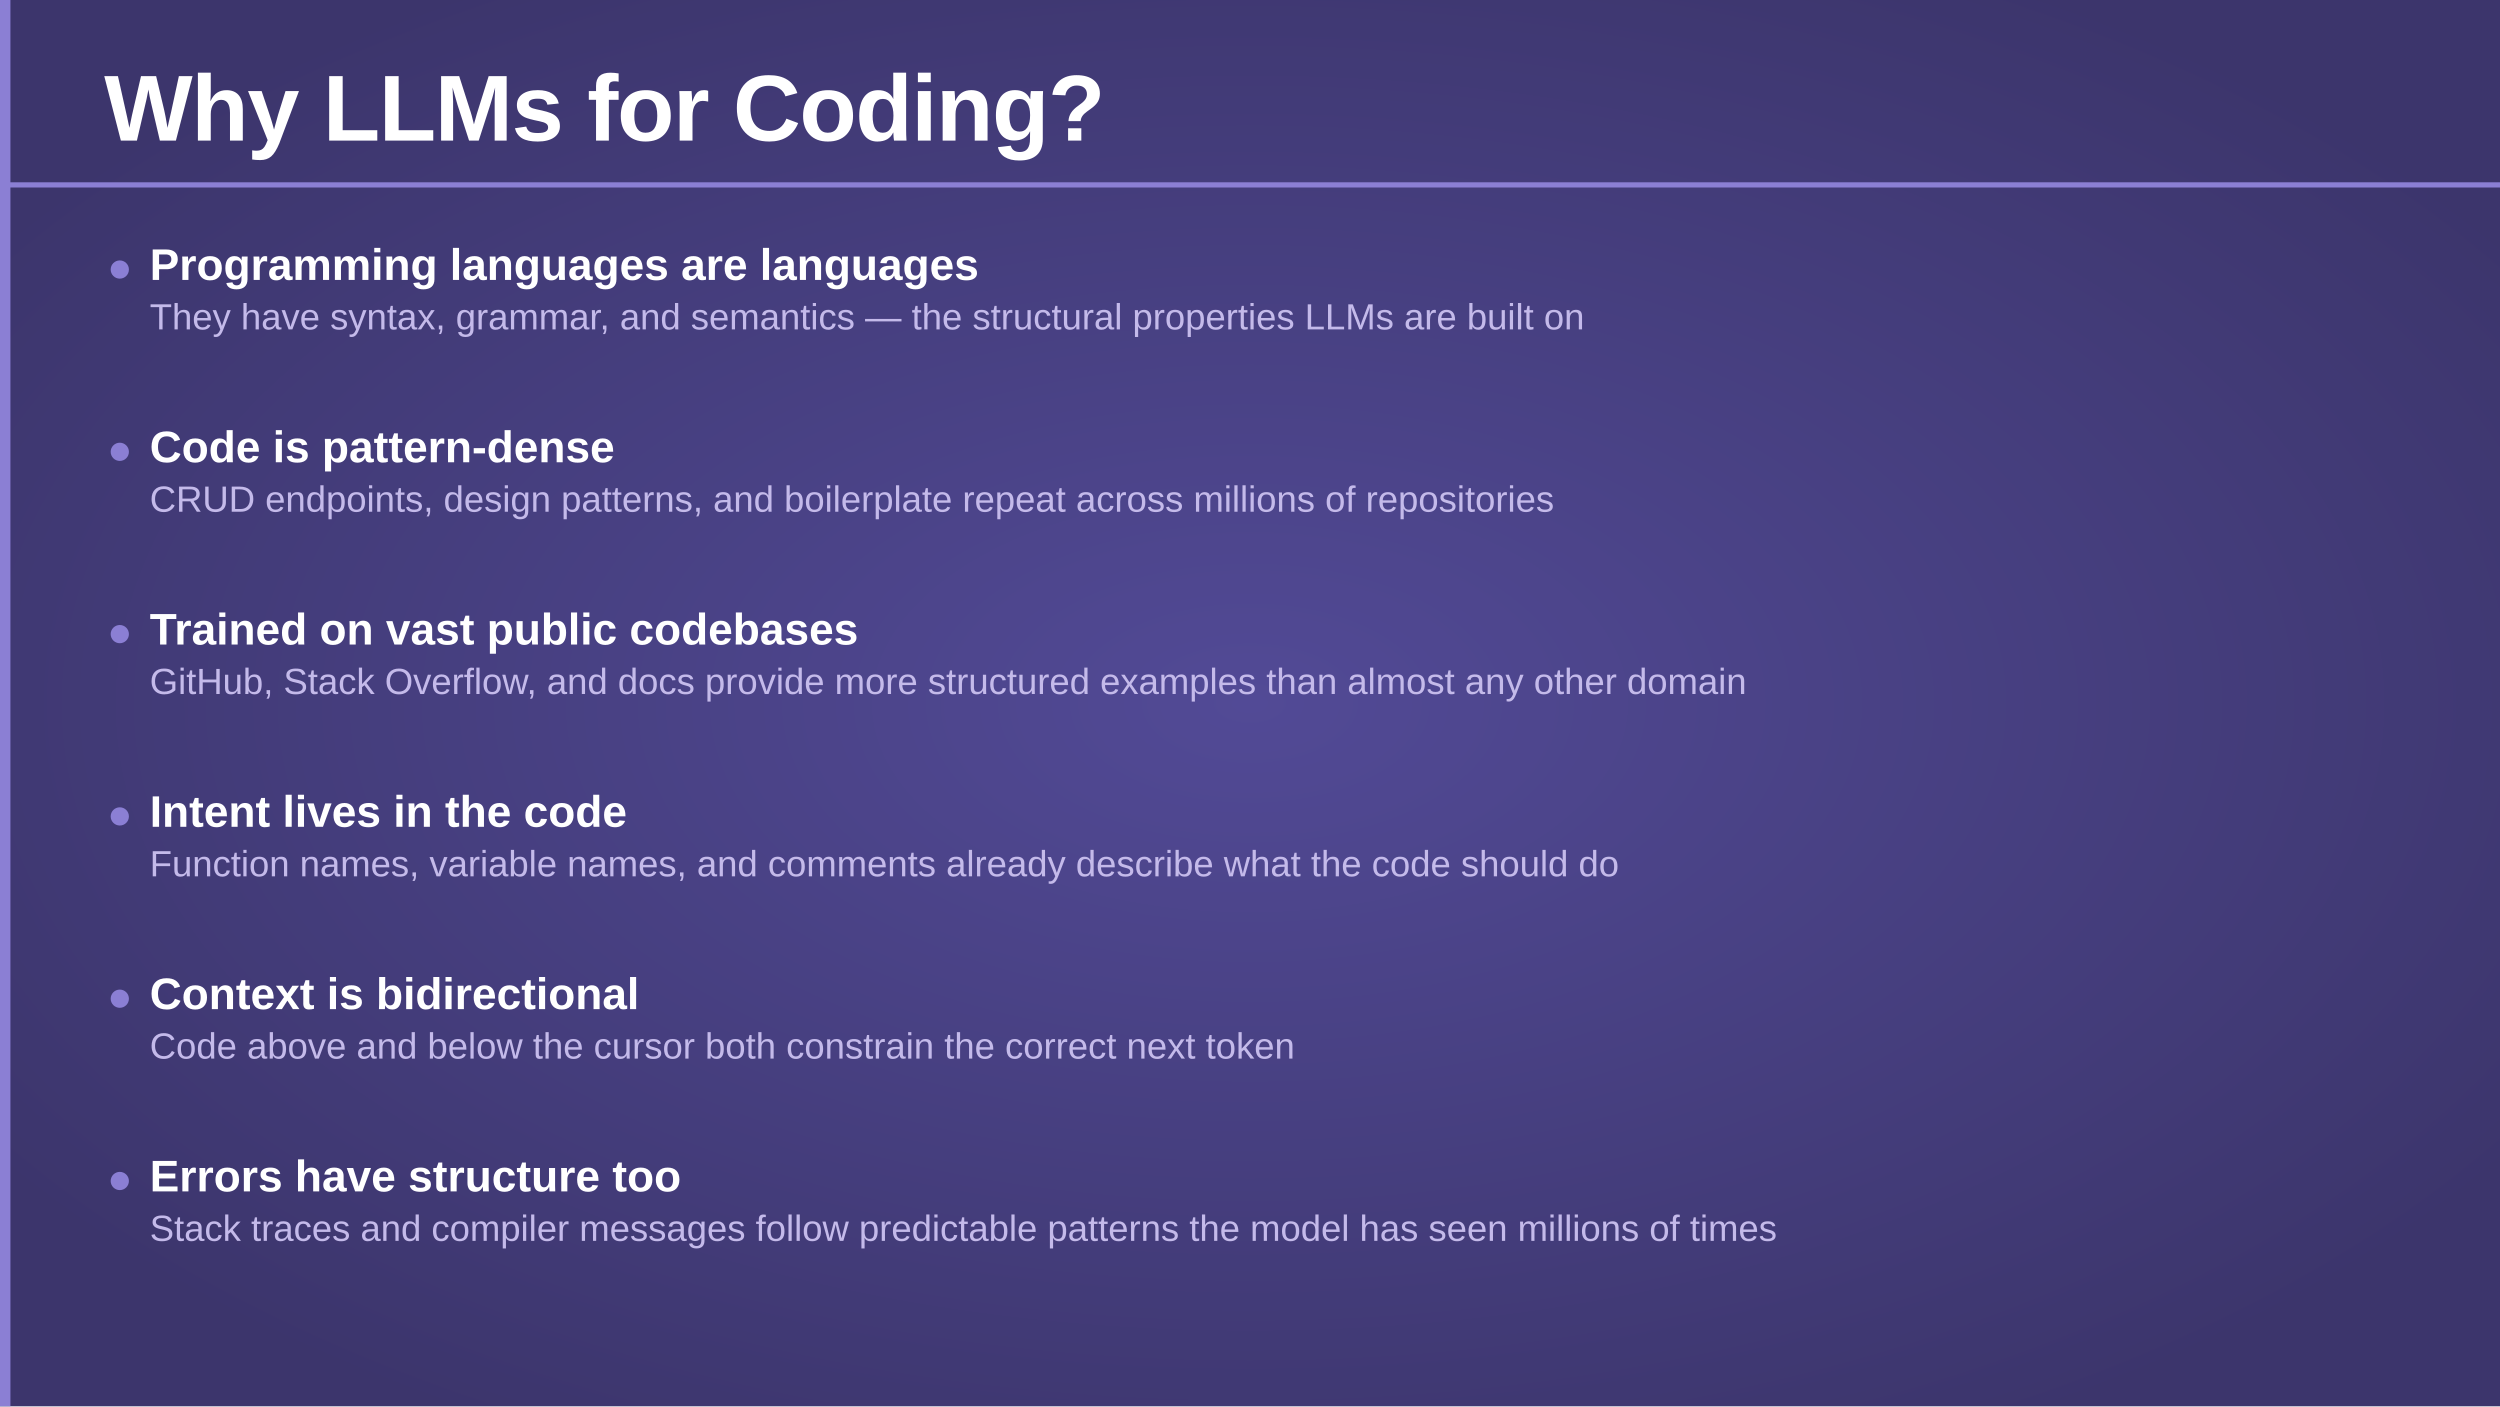
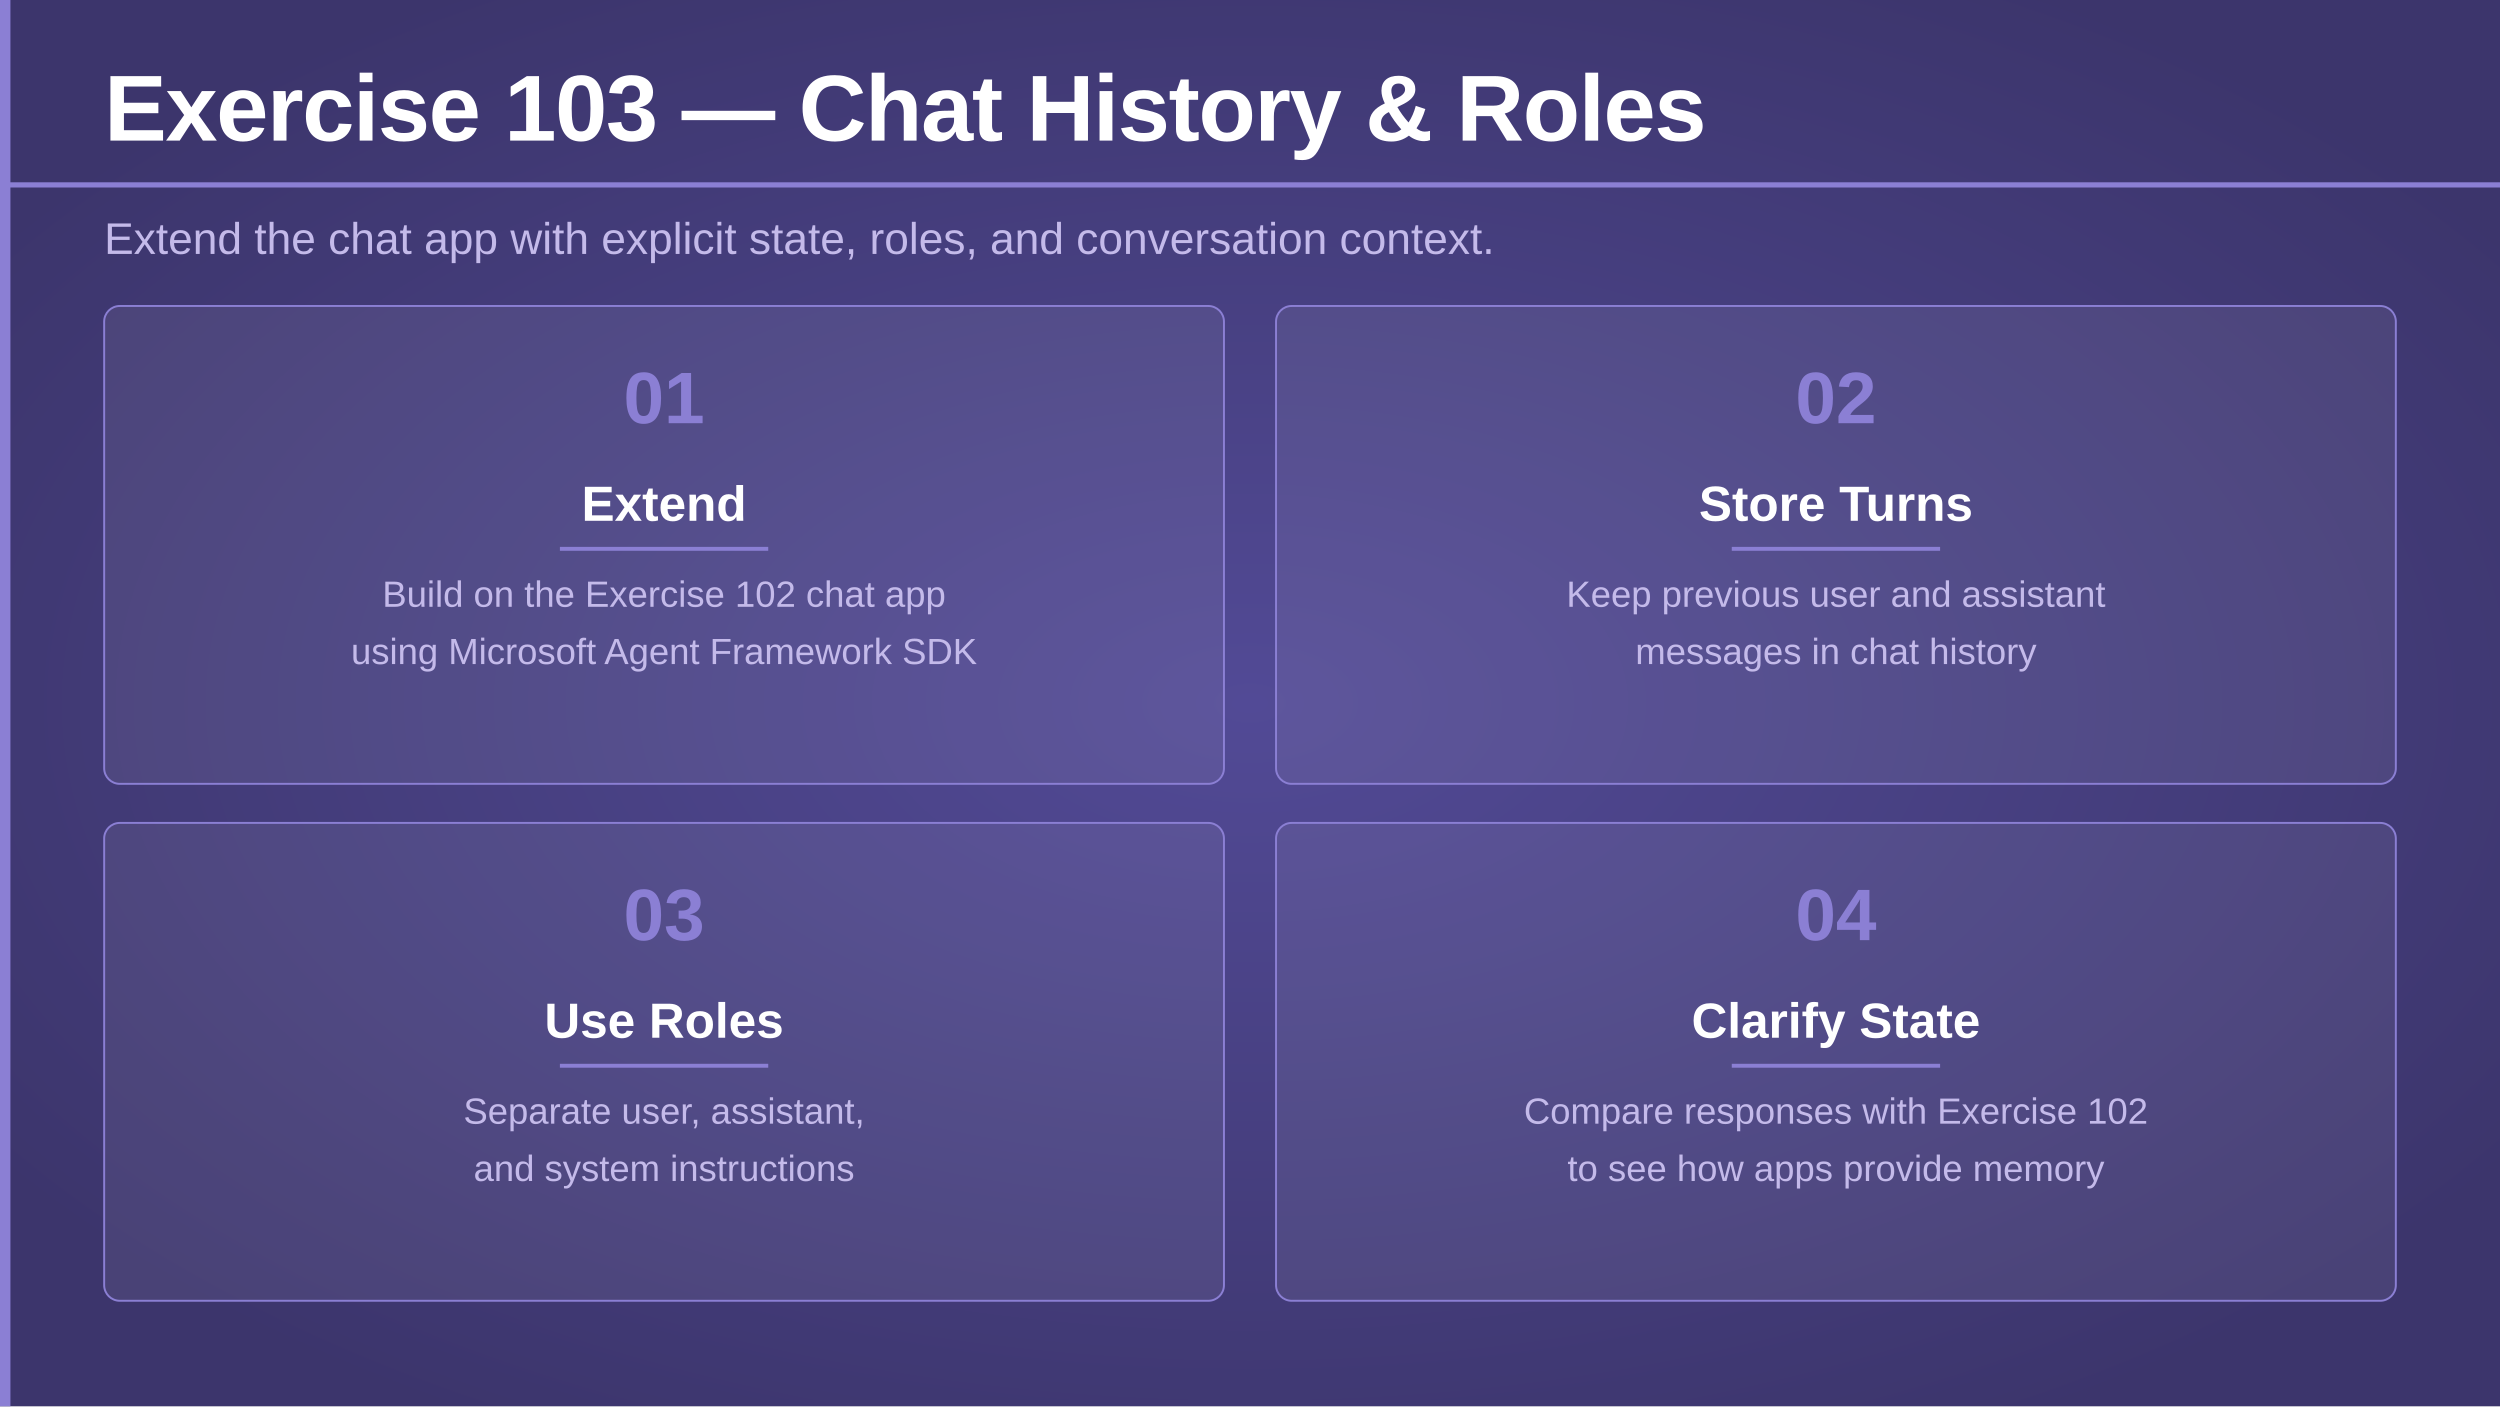
<svg xmlns="http://www.w3.org/2000/svg" viewBox="0 0 1920 1080" width="1920" height="1080">
  <defs>
    <radialGradient id="bgGlow" cx="50%" cy="50%" r="60%">
      <stop offset="0%" stop-color="#524a96" stop-opacity="1" />
      <stop offset="100%" stop-color="#3c356c" stop-opacity="1" />
    </radialGradient>
  </defs>
  <rect width="1920" height="1080" fill="url(#bgGlow)" />
  <rect x="0" y="0" width="8" height="1080" fill="#8b7fd4" />
-   <text x="80" y="108" font-family="'Segoe UI', 'Helvetica Neue', Arial, sans-serif" font-size="72" font-weight="700" fill="#ffffff" letter-spacing="-1">Why LLMs for Coding?</text>
+   <text x="80" y="108" font-family="'Segoe UI', 'Helvetica Neue', Arial, sans-serif" font-size="72" font-weight="700" fill="#ffffff" letter-spacing="-1">Exercise 103 — Chat History &amp; Roles</text>
  <rect x="0" y="140" width="1920" height="4" fill="#8b7fd4" />
-   <circle cx="92" cy="207" r="7" fill="#8b7fd4" />
-   <text x="115" y="215" font-family="'Segoe UI', 'Helvetica Neue', Arial, sans-serif" font-size="34" font-weight="600" fill="#ffffff">Programming languages are languages</text>
-   <text x="115" y="253" font-family="'Segoe UI', 'Helvetica Neue', Arial, sans-serif" font-size="28" font-weight="300" fill="#c4baea">They have syntax, grammar, and semantics — the structural properties LLMs are built on</text>
-   <circle cx="92" cy="347" r="7" fill="#8b7fd4" />
-   <text x="115" y="355" font-family="'Segoe UI', 'Helvetica Neue', Arial, sans-serif" font-size="34" font-weight="600" fill="#ffffff">Code is pattern-dense</text>
-   <text x="115" y="393" font-family="'Segoe UI', 'Helvetica Neue', Arial, sans-serif" font-size="28" font-weight="300" fill="#c4baea">CRUD endpoints, design patterns, and boilerplate repeat across millions of repositories</text>
-   <circle cx="92" cy="487" r="7" fill="#8b7fd4" />
-   <text x="115" y="495" font-family="'Segoe UI', 'Helvetica Neue', Arial, sans-serif" font-size="34" font-weight="600" fill="#ffffff">Trained on vast public codebases</text>
-   <text x="115" y="533" font-family="'Segoe UI', 'Helvetica Neue', Arial, sans-serif" font-size="28" font-weight="300" fill="#c4baea">GitHub, Stack Overflow, and docs provide more structured examples than almost any other domain</text>
-   <circle cx="92" cy="627" r="7" fill="#8b7fd4" />
-   <text x="115" y="635" font-family="'Segoe UI', 'Helvetica Neue', Arial, sans-serif" font-size="34" font-weight="600" fill="#ffffff">Intent lives in the code</text>
-   <text x="115" y="673" font-family="'Segoe UI', 'Helvetica Neue', Arial, sans-serif" font-size="28" font-weight="300" fill="#c4baea">Function names, variable names, and comments already describe what the code should do</text>
-   <circle cx="92" cy="767" r="7" fill="#8b7fd4" />
-   <text x="115" y="775" font-family="'Segoe UI', 'Helvetica Neue', Arial, sans-serif" font-size="34" font-weight="600" fill="#ffffff">Context is bidirectional</text>
-   <text x="115" y="813" font-family="'Segoe UI', 'Helvetica Neue', Arial, sans-serif" font-size="28" font-weight="300" fill="#c4baea">Code above and below the cursor both constrain the correct next token</text>
-   <circle cx="92" cy="907" r="7" fill="#8b7fd4" />
-   <text x="115" y="915" font-family="'Segoe UI', 'Helvetica Neue', Arial, sans-serif" font-size="34" font-weight="600" fill="#ffffff">Errors have structure too</text>
-   <text x="115" y="953" font-family="'Segoe UI', 'Helvetica Neue', Arial, sans-serif" font-size="28" font-weight="300" fill="#c4baea">Stack traces and compiler messages follow predictable patterns the model has seen millions of times</text>
+   <text x="80" y="195" font-family="'Segoe UI', 'Helvetica Neue', Arial, sans-serif" font-size="34" font-weight="300" fill="#c4baea">
+     Extend the chat app with explicit state, roles, and conversation context.
+   </text>
+   <rect x="80" y="235" width="860" height="367" rx="12" fill="#ffffff" fill-opacity="0.07" stroke="#8b7fd4" stroke-width="1.5" />
+   <text x="510" y="325" text-anchor="middle" font-family="'Segoe UI', 'Helvetica Neue', Arial, sans-serif" font-size="56" font-weight="700" fill="#8b7fd4">01</text>
+   <text x="510" y="400" text-anchor="middle" font-family="'Segoe UI', 'Helvetica Neue', Arial, sans-serif" font-size="38" font-weight="600" fill="#ffffff">Extend</text>
+   <rect x="430" y="420" width="160" height="3" fill="#8b7fd4" />
+   <text x="510" y="466" text-anchor="middle" font-family="'Segoe UI', 'Helvetica Neue', Arial, sans-serif" font-size="28" font-weight="300" fill="#c4baea">Build on the Exercise 102 chat app</text>
+   <text x="510" y="510" text-anchor="middle" font-family="'Segoe UI', 'Helvetica Neue', Arial, sans-serif" font-size="28" font-weight="300" fill="#c4baea">using Microsoft Agent Framework SDK</text>
+   <rect x="980" y="235" width="860" height="367" rx="12" fill="#ffffff" fill-opacity="0.07" stroke="#8b7fd4" stroke-width="1.5" />
+   <text x="1410" y="325" text-anchor="middle" font-family="'Segoe UI', 'Helvetica Neue', Arial, sans-serif" font-size="56" font-weight="700" fill="#8b7fd4">02</text>
+   <text x="1410" y="400" text-anchor="middle" font-family="'Segoe UI', 'Helvetica Neue', Arial, sans-serif" font-size="38" font-weight="600" fill="#ffffff">Store Turns</text>
+   <rect x="1330" y="420" width="160" height="3" fill="#8b7fd4" />
+   <text x="1410" y="466" text-anchor="middle" font-family="'Segoe UI', 'Helvetica Neue', Arial, sans-serif" font-size="28" font-weight="300" fill="#c4baea">Keep previous user and assistant</text>
+   <text x="1410" y="510" text-anchor="middle" font-family="'Segoe UI', 'Helvetica Neue', Arial, sans-serif" font-size="28" font-weight="300" fill="#c4baea">messages in chat history</text>
+   <rect x="80" y="632" width="860" height="367" rx="12" fill="#ffffff" fill-opacity="0.07" stroke="#8b7fd4" stroke-width="1.5" />
+   <text x="510" y="722" text-anchor="middle" font-family="'Segoe UI', 'Helvetica Neue', Arial, sans-serif" font-size="56" font-weight="700" fill="#8b7fd4">03</text>
+   <text x="510" y="797" text-anchor="middle" font-family="'Segoe UI', 'Helvetica Neue', Arial, sans-serif" font-size="38" font-weight="600" fill="#ffffff">Use Roles</text>
+   <rect x="430" y="817" width="160" height="3" fill="#8b7fd4" />
+   <text x="510" y="863" text-anchor="middle" font-family="'Segoe UI', 'Helvetica Neue', Arial, sans-serif" font-size="28" font-weight="300" fill="#c4baea">Separate user, assistant,</text>
+   <text x="510" y="907" text-anchor="middle" font-family="'Segoe UI', 'Helvetica Neue', Arial, sans-serif" font-size="28" font-weight="300" fill="#c4baea">and system instructions</text>
+   <rect x="980" y="632" width="860" height="367" rx="12" fill="#ffffff" fill-opacity="0.07" stroke="#8b7fd4" stroke-width="1.5" />
+   <text x="1410" y="722" text-anchor="middle" font-family="'Segoe UI', 'Helvetica Neue', Arial, sans-serif" font-size="56" font-weight="700" fill="#8b7fd4">04</text>
+   <text x="1410" y="797" text-anchor="middle" font-family="'Segoe UI', 'Helvetica Neue', Arial, sans-serif" font-size="38" font-weight="600" fill="#ffffff">Clarify State</text>
+   <rect x="1330" y="817" width="160" height="3" fill="#8b7fd4" />
+   <text x="1410" y="863" text-anchor="middle" font-family="'Segoe UI', 'Helvetica Neue', Arial, sans-serif" font-size="28" font-weight="300" fill="#c4baea">Compare responses with Exercise 102</text>
+   <text x="1410" y="907" text-anchor="middle" font-family="'Segoe UI', 'Helvetica Neue', Arial, sans-serif" font-size="28" font-weight="300" fill="#c4baea">to see how apps provide memory</text>
</svg>
